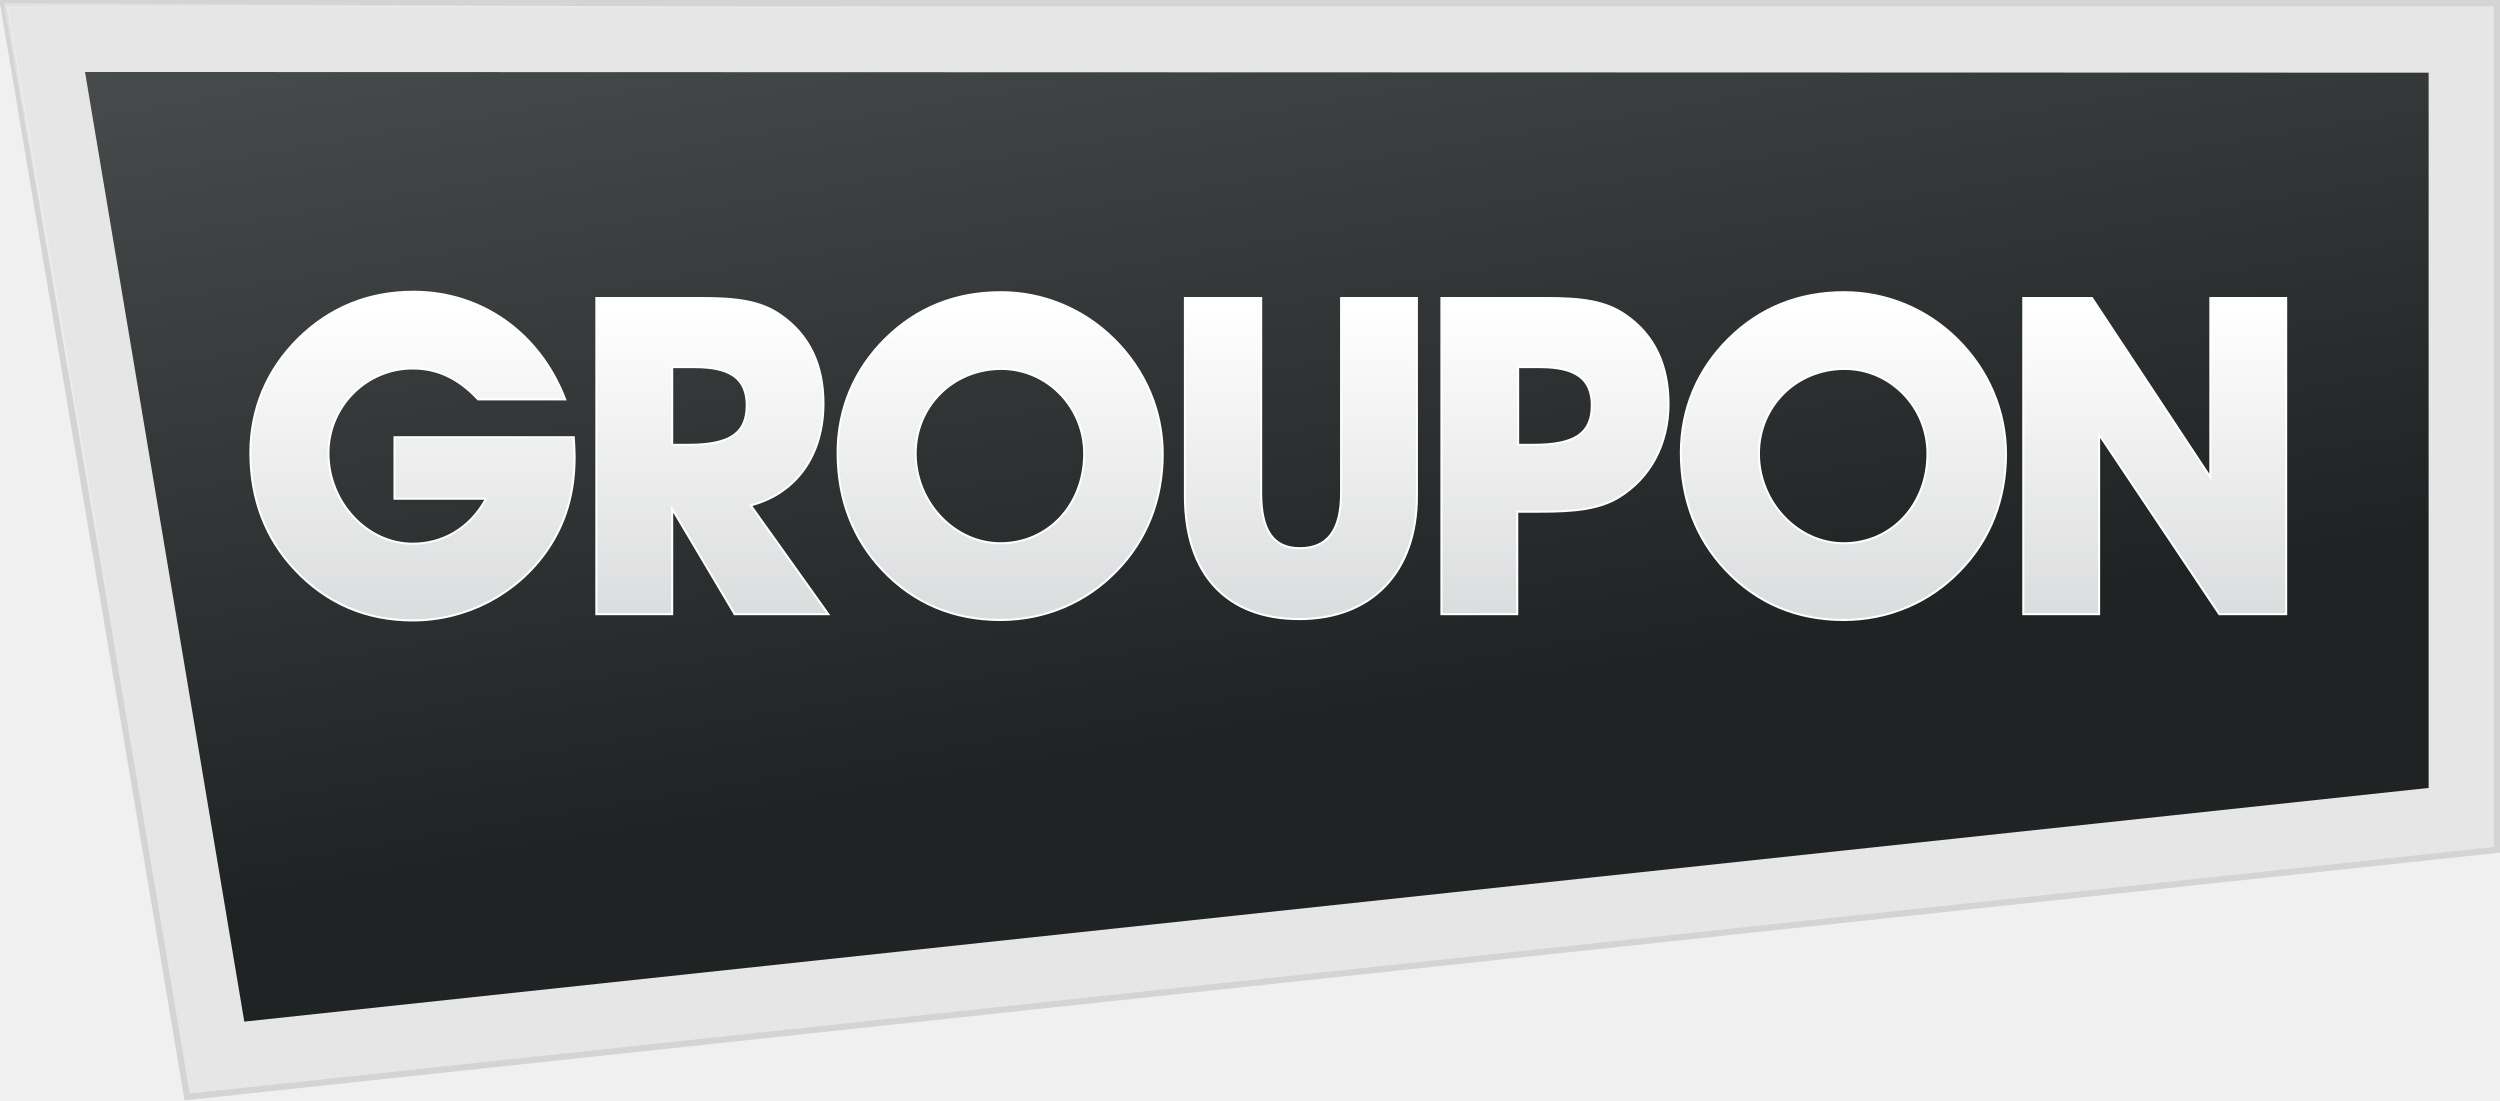
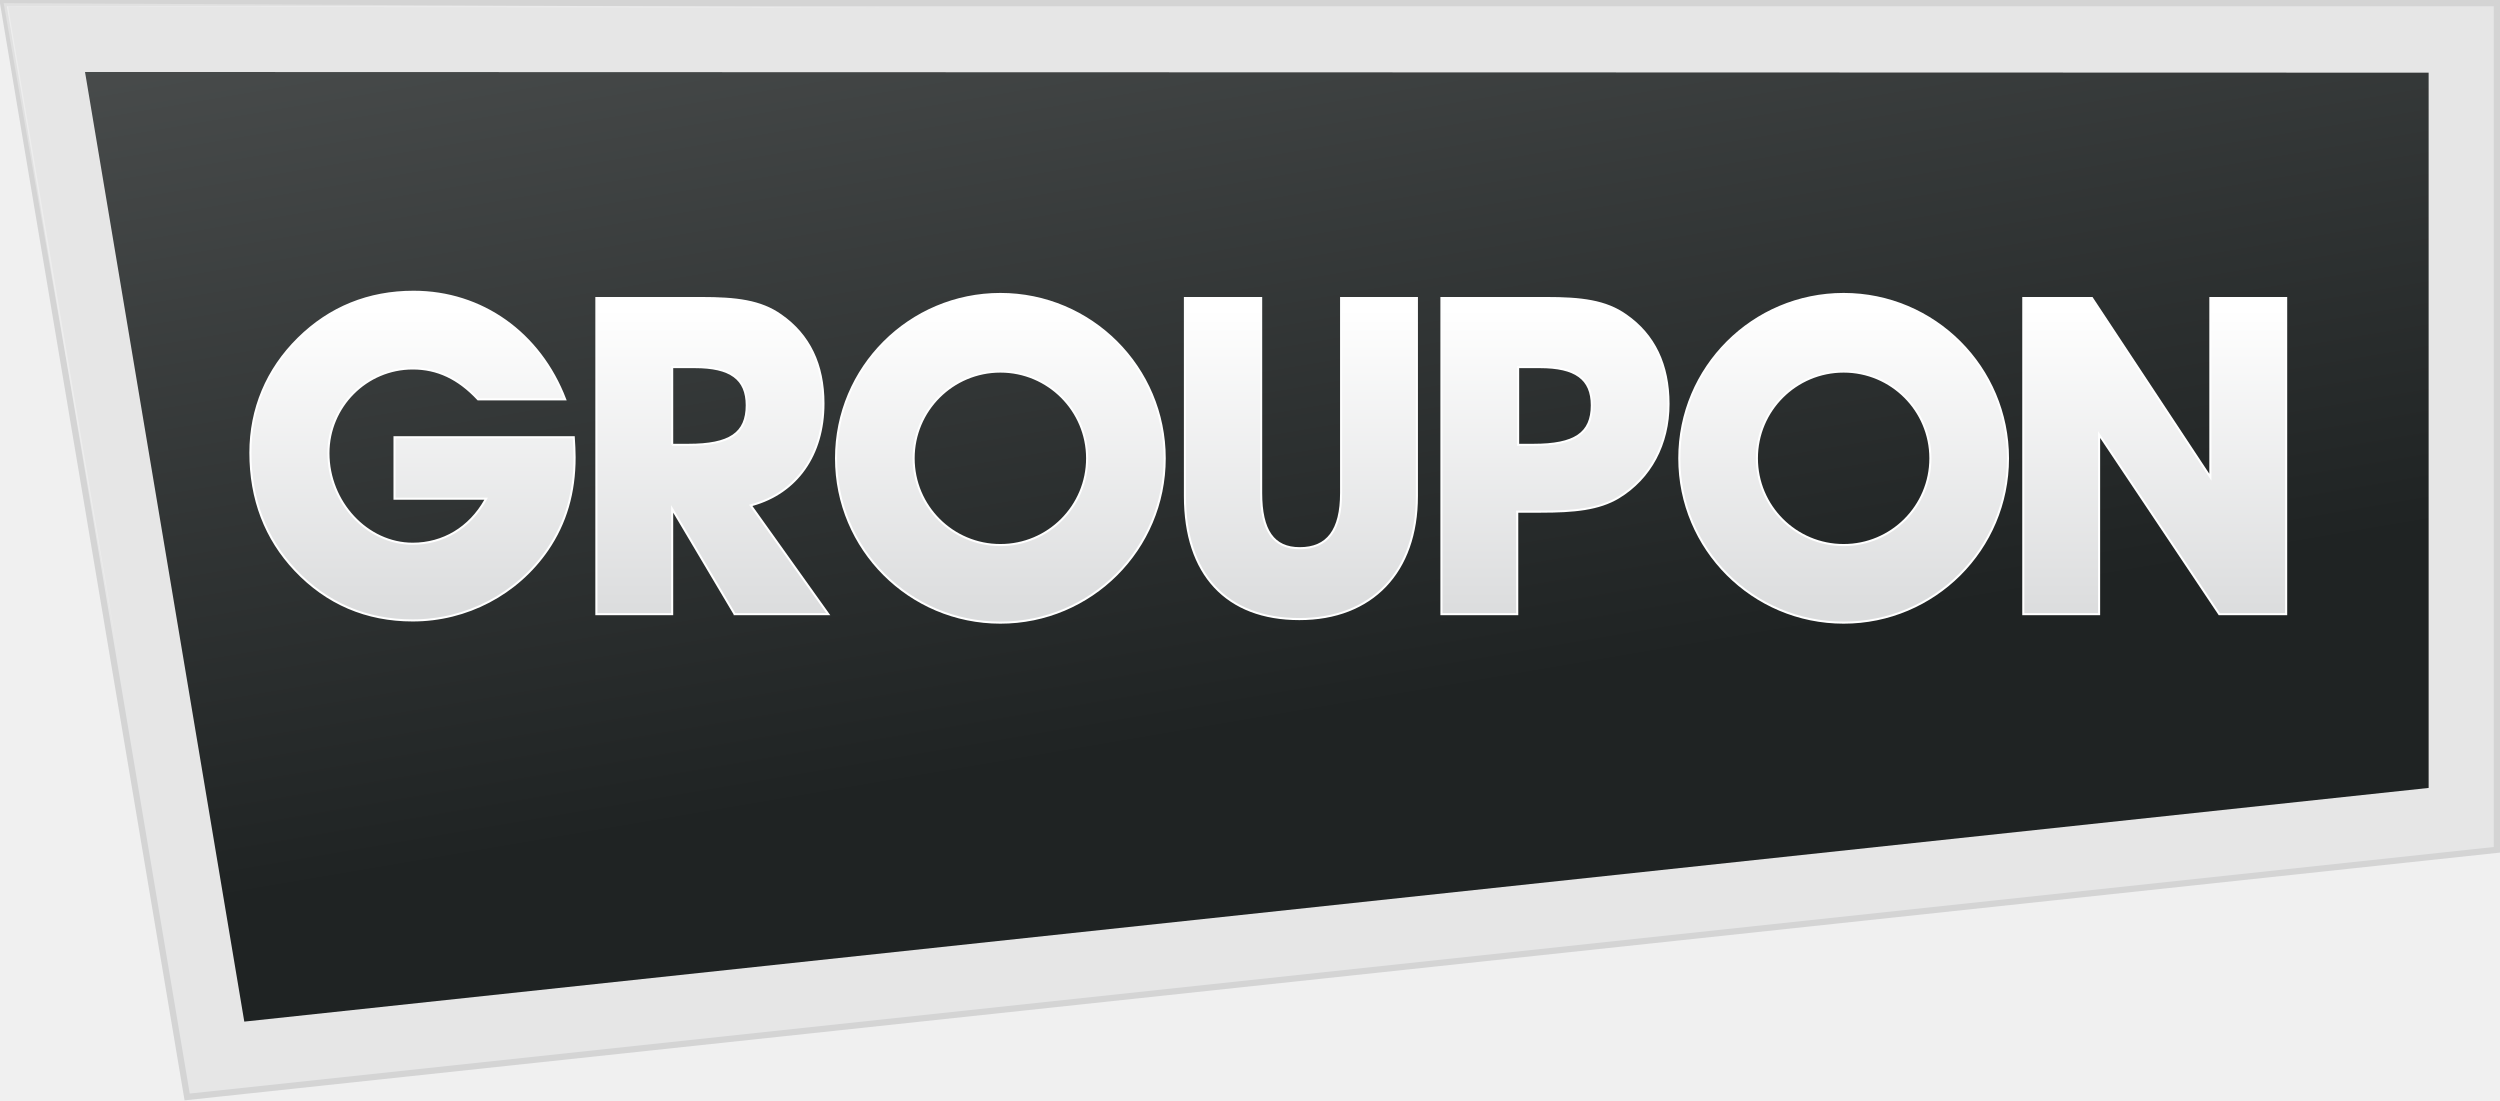
<svg xmlns="http://www.w3.org/2000/svg" xmlns:xlink="http://www.w3.org/1999/xlink" viewBox="0 0 300.75 132.374">
  <path fill="#bcbec0" opacity=".2" stroke="#636466" stroke-width=".75" d="m.375.375h300v101.856l-277.861 29.732z" />
  <linearGradient id="i" gradientUnits="userSpaceOnUse" x1="141.838" x2="164.109" y1="-45.44" y2="85.397">
    <stop stop-color="#545757" />
    <stop stop-color="#1f2323" offset="1" />
  </linearGradient>
  <polygon fill="url(#i)" points="292.165 94.788 29.388 122.9 10.228 8.659 292.165 8.743" />
  <polygon fill="#fff" opacity=".3" points="14.467 80.358 .972 .805 107.84 .921 .443 .375" />
  <linearGradient id="t" gradientUnits="userSpaceOnUse" x2="0" y1="37.152" y2="73.116">
    <stop stop-color="#fff" />
    <stop stop-color="#dcddde" offset="1" />
  </linearGradient>
  <g fill="url(#t)" stroke="#fff" stroke-width="0.25">
    <path d="m49.65 74.638c-5.577 0-10.329-2.034-14.123-6.046-3.585-3.798-5.403-8.551-5.403-14.127 0-5.269 1.998-10.023 5.776-13.749 3.782-3.727 8.444-5.617 13.857-5.617 8.196 0 15.166 4.953 18.233 12.94h-10.479c-2.358-2.521-4.885-3.713-7.861-3.713-5.59 0-10.139 4.572-10.139 10.191 0 5.905 4.643 10.894 10.139 10.894 3.667 0 6.847-1.907 8.724-5.231l.105-.187h-11.019v-7.396h21.563c.052.837.1 1.653.1 2.406 0 4.275-1.067 7.916-3.262 11.129-3.659 5.326-9.719 8.506-16.211 8.506z" />
    <path d="m88.381 73.884l-7.519-12.662v12.662h-9.118v-38.032h12.582c4.233 0 7.165.34 9.618 2.079 3.396 2.369 5.117 5.939 5.117 10.612 0 6.156-3.206 10.719-8.576 12.208l-.172.048 9.331 13.086h-11.263zm-7.519-20.372h1.955c4.984 0 7.017-1.377 7.017-4.754 0-3.178-1.931-4.595-6.262-4.595h-2.709v9.349z" />
-     <path id="o" d="m120.345 74.583c-5.648 0-10.417-2.016-14.176-5.991-3.586-3.799-5.404-8.552-5.404-14.127 0-5.27 1.998-10.023 5.778-13.749 3.745-3.691 8.407-5.563 13.857-5.563 5.085 0 9.911 1.995 13.586 5.617 3.796 3.743 5.887 8.664 5.887 13.856 0 5.458-1.906 10.306-5.511 14.02-3.669 3.829-8.647 5.937-14.017 5.937zm.107-30.204c-5.776 0-10.3 4.478-10.3 10.193 0 5.846 4.668 10.784 10.193 10.784 5.75 0 10.086-4.636 10.086-10.784 0-5.62-4.477-10.193-9.979-10.193z" />
+     <path id="o" d="m120.345 35.365c-10.918 0-19.769 8.851-19.769 19.769s8.851 19.769 19.769 19.769 19.769-8.851 19.769-19.769-8.851-19.769-19.769-19.769m0 9.335c5.763 0 10.435 4.672 10.435 10.435s-4.672 10.435-10.435 10.435-10.435-4.672-10.435-10.435 4.672-10.435 10.435-10.435z" />
    <path d="m156.312 74.475c-8.748 0-13.766-5.39-13.766-14.788v-23.835h9.171v23.458c0 4.529 1.477 6.639 4.647 6.639 3.345 0 4.971-2.171 4.971-6.639v-23.458h9.118v23.835c0 9.122-5.419 14.788-14.141 14.788z" />
    <path d="m173.405 73.884v-38.032h12.582c4.233 0 7.165.34 9.618 2.079 3.396 2.37 5.116 5.958 5.116 10.666 0 4.833-2.195 8.934-6.023 11.252-2.367 1.419-5.336 1.704-9.358 1.704h-2.816v12.331h-9.119zm9.226-20.372h1.848c4.983 0 7.017-1.377 7.017-4.754 0-3.178-1.932-4.595-6.263-4.595h-2.602v9.349z" />
    <use xlink:href="#o" transform="translate(101.445)" />
    <path d="m266.979 73.884-14.458-21.608v21.608h-9.119v-38.032h8.26l14.245 21.558v-21.558h9.118v38.032z" />
  </g>
</svg>
